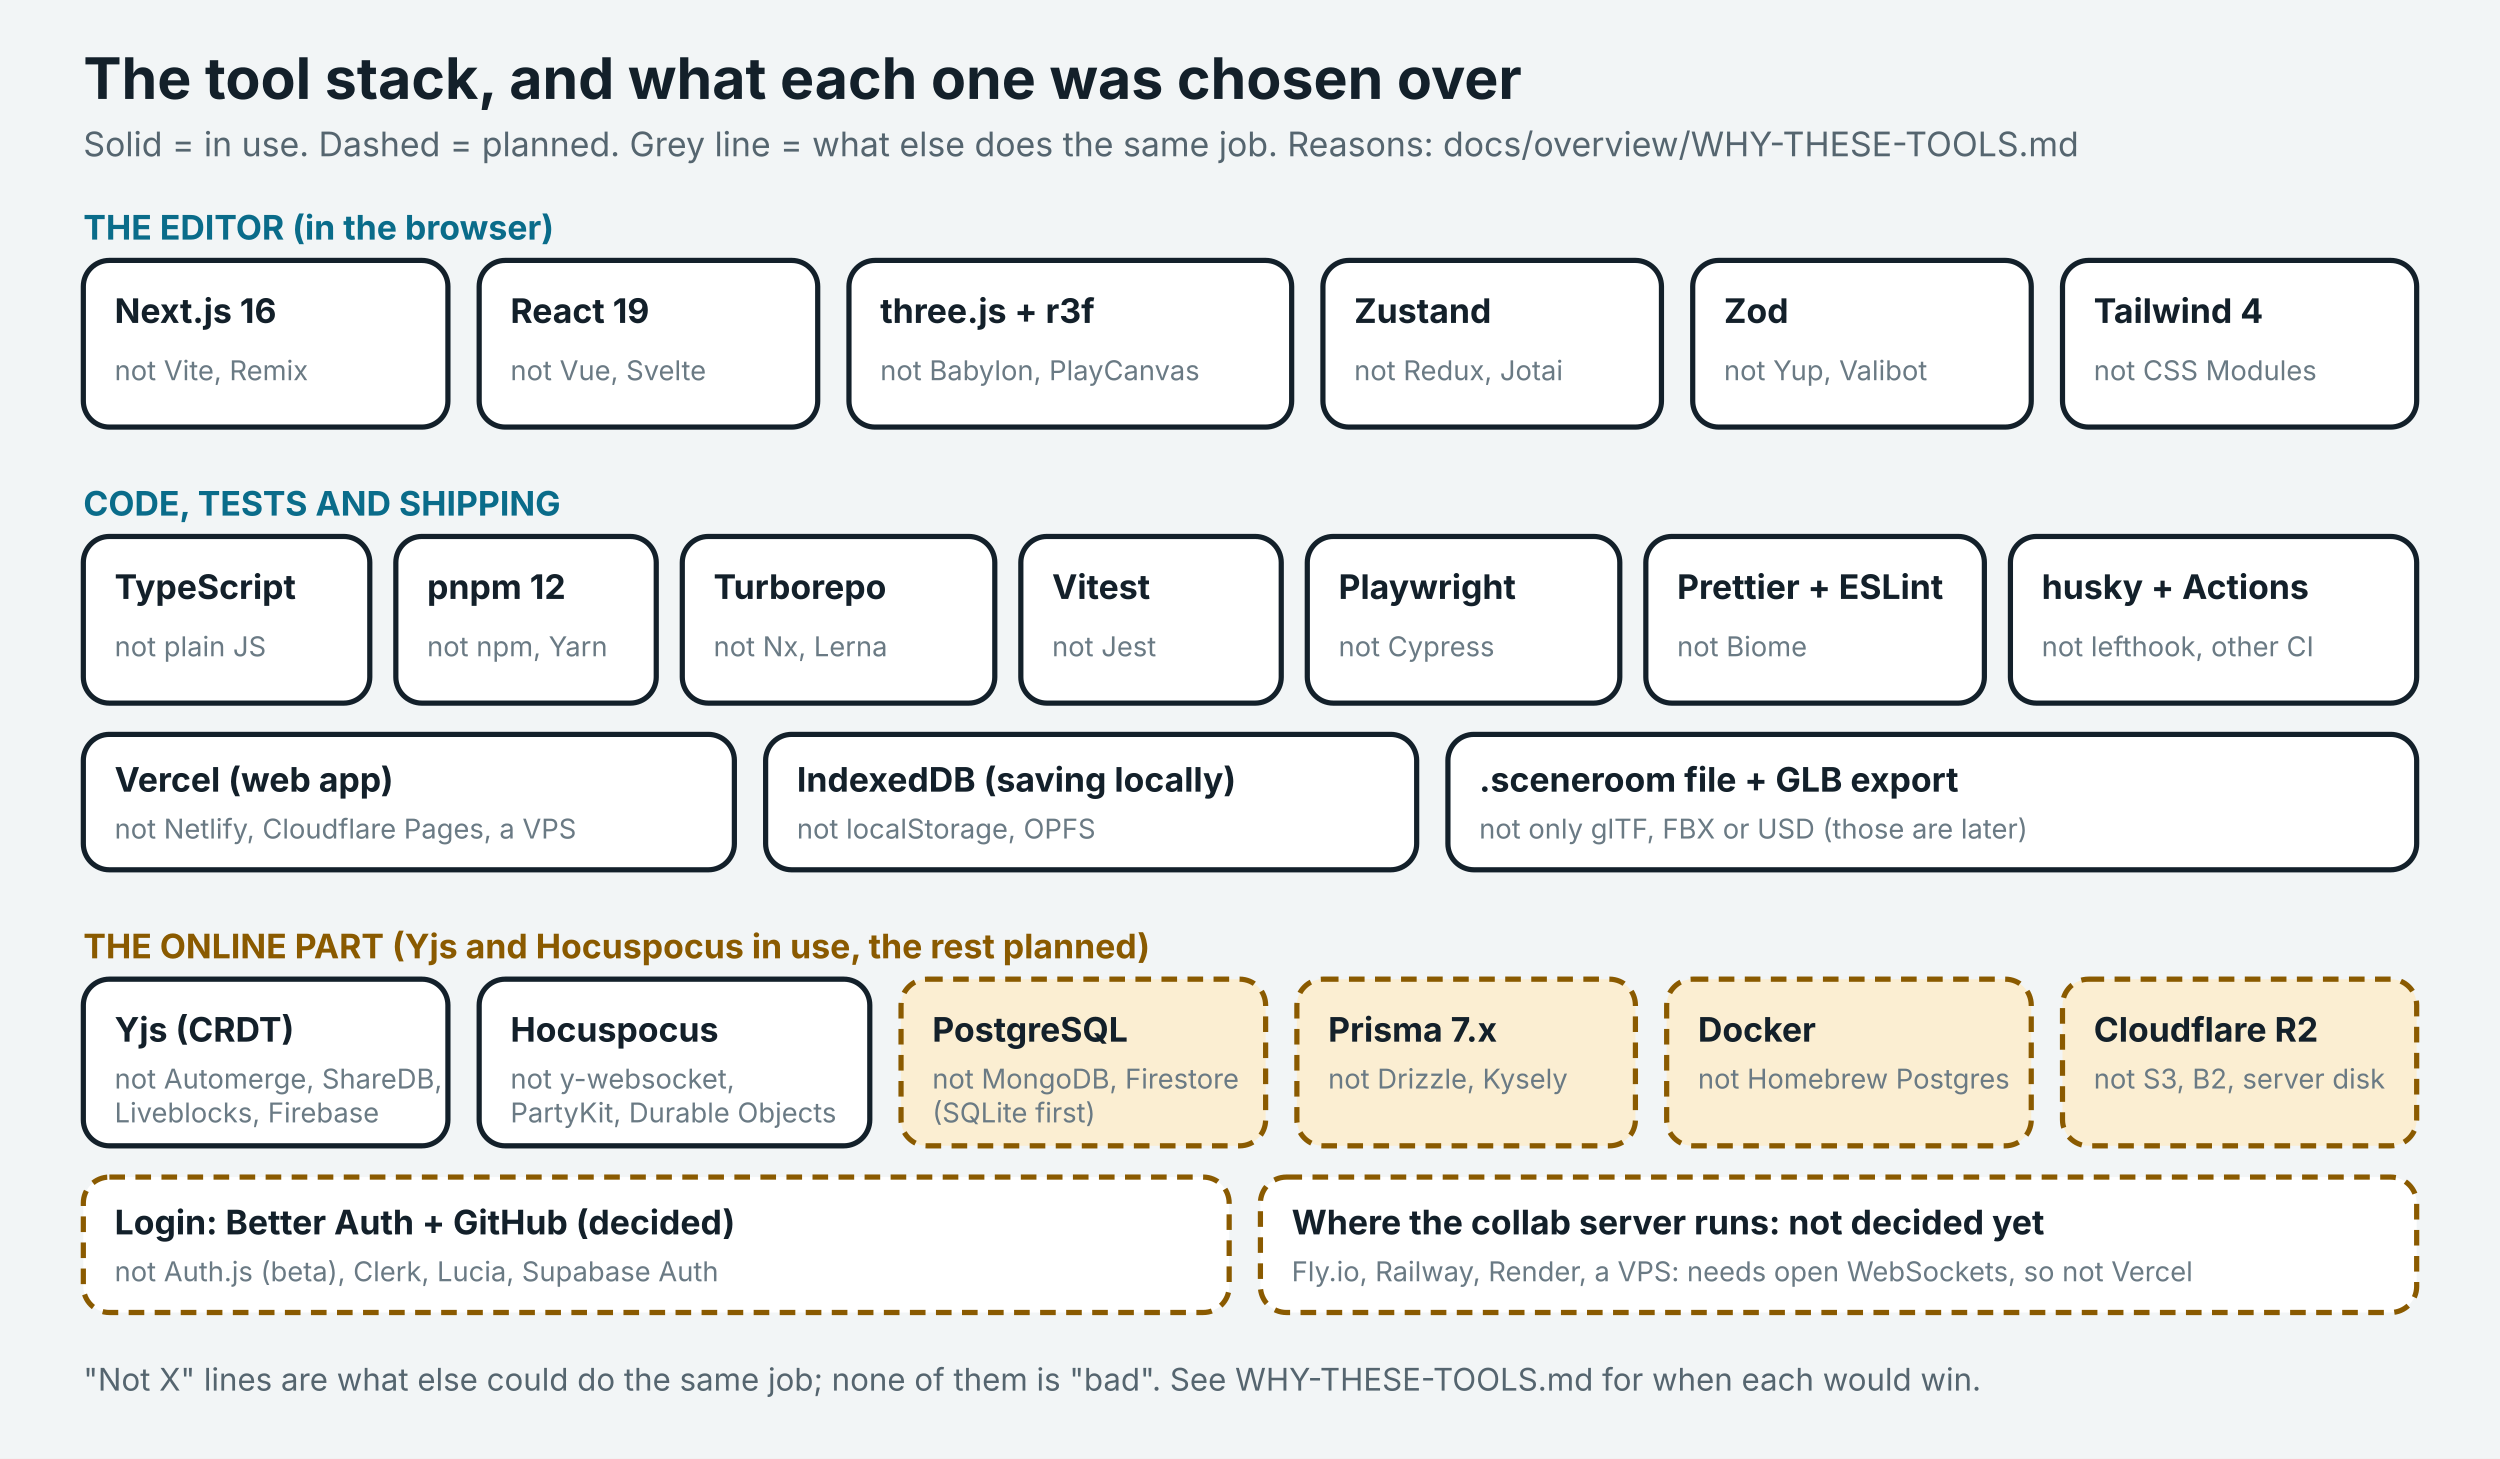
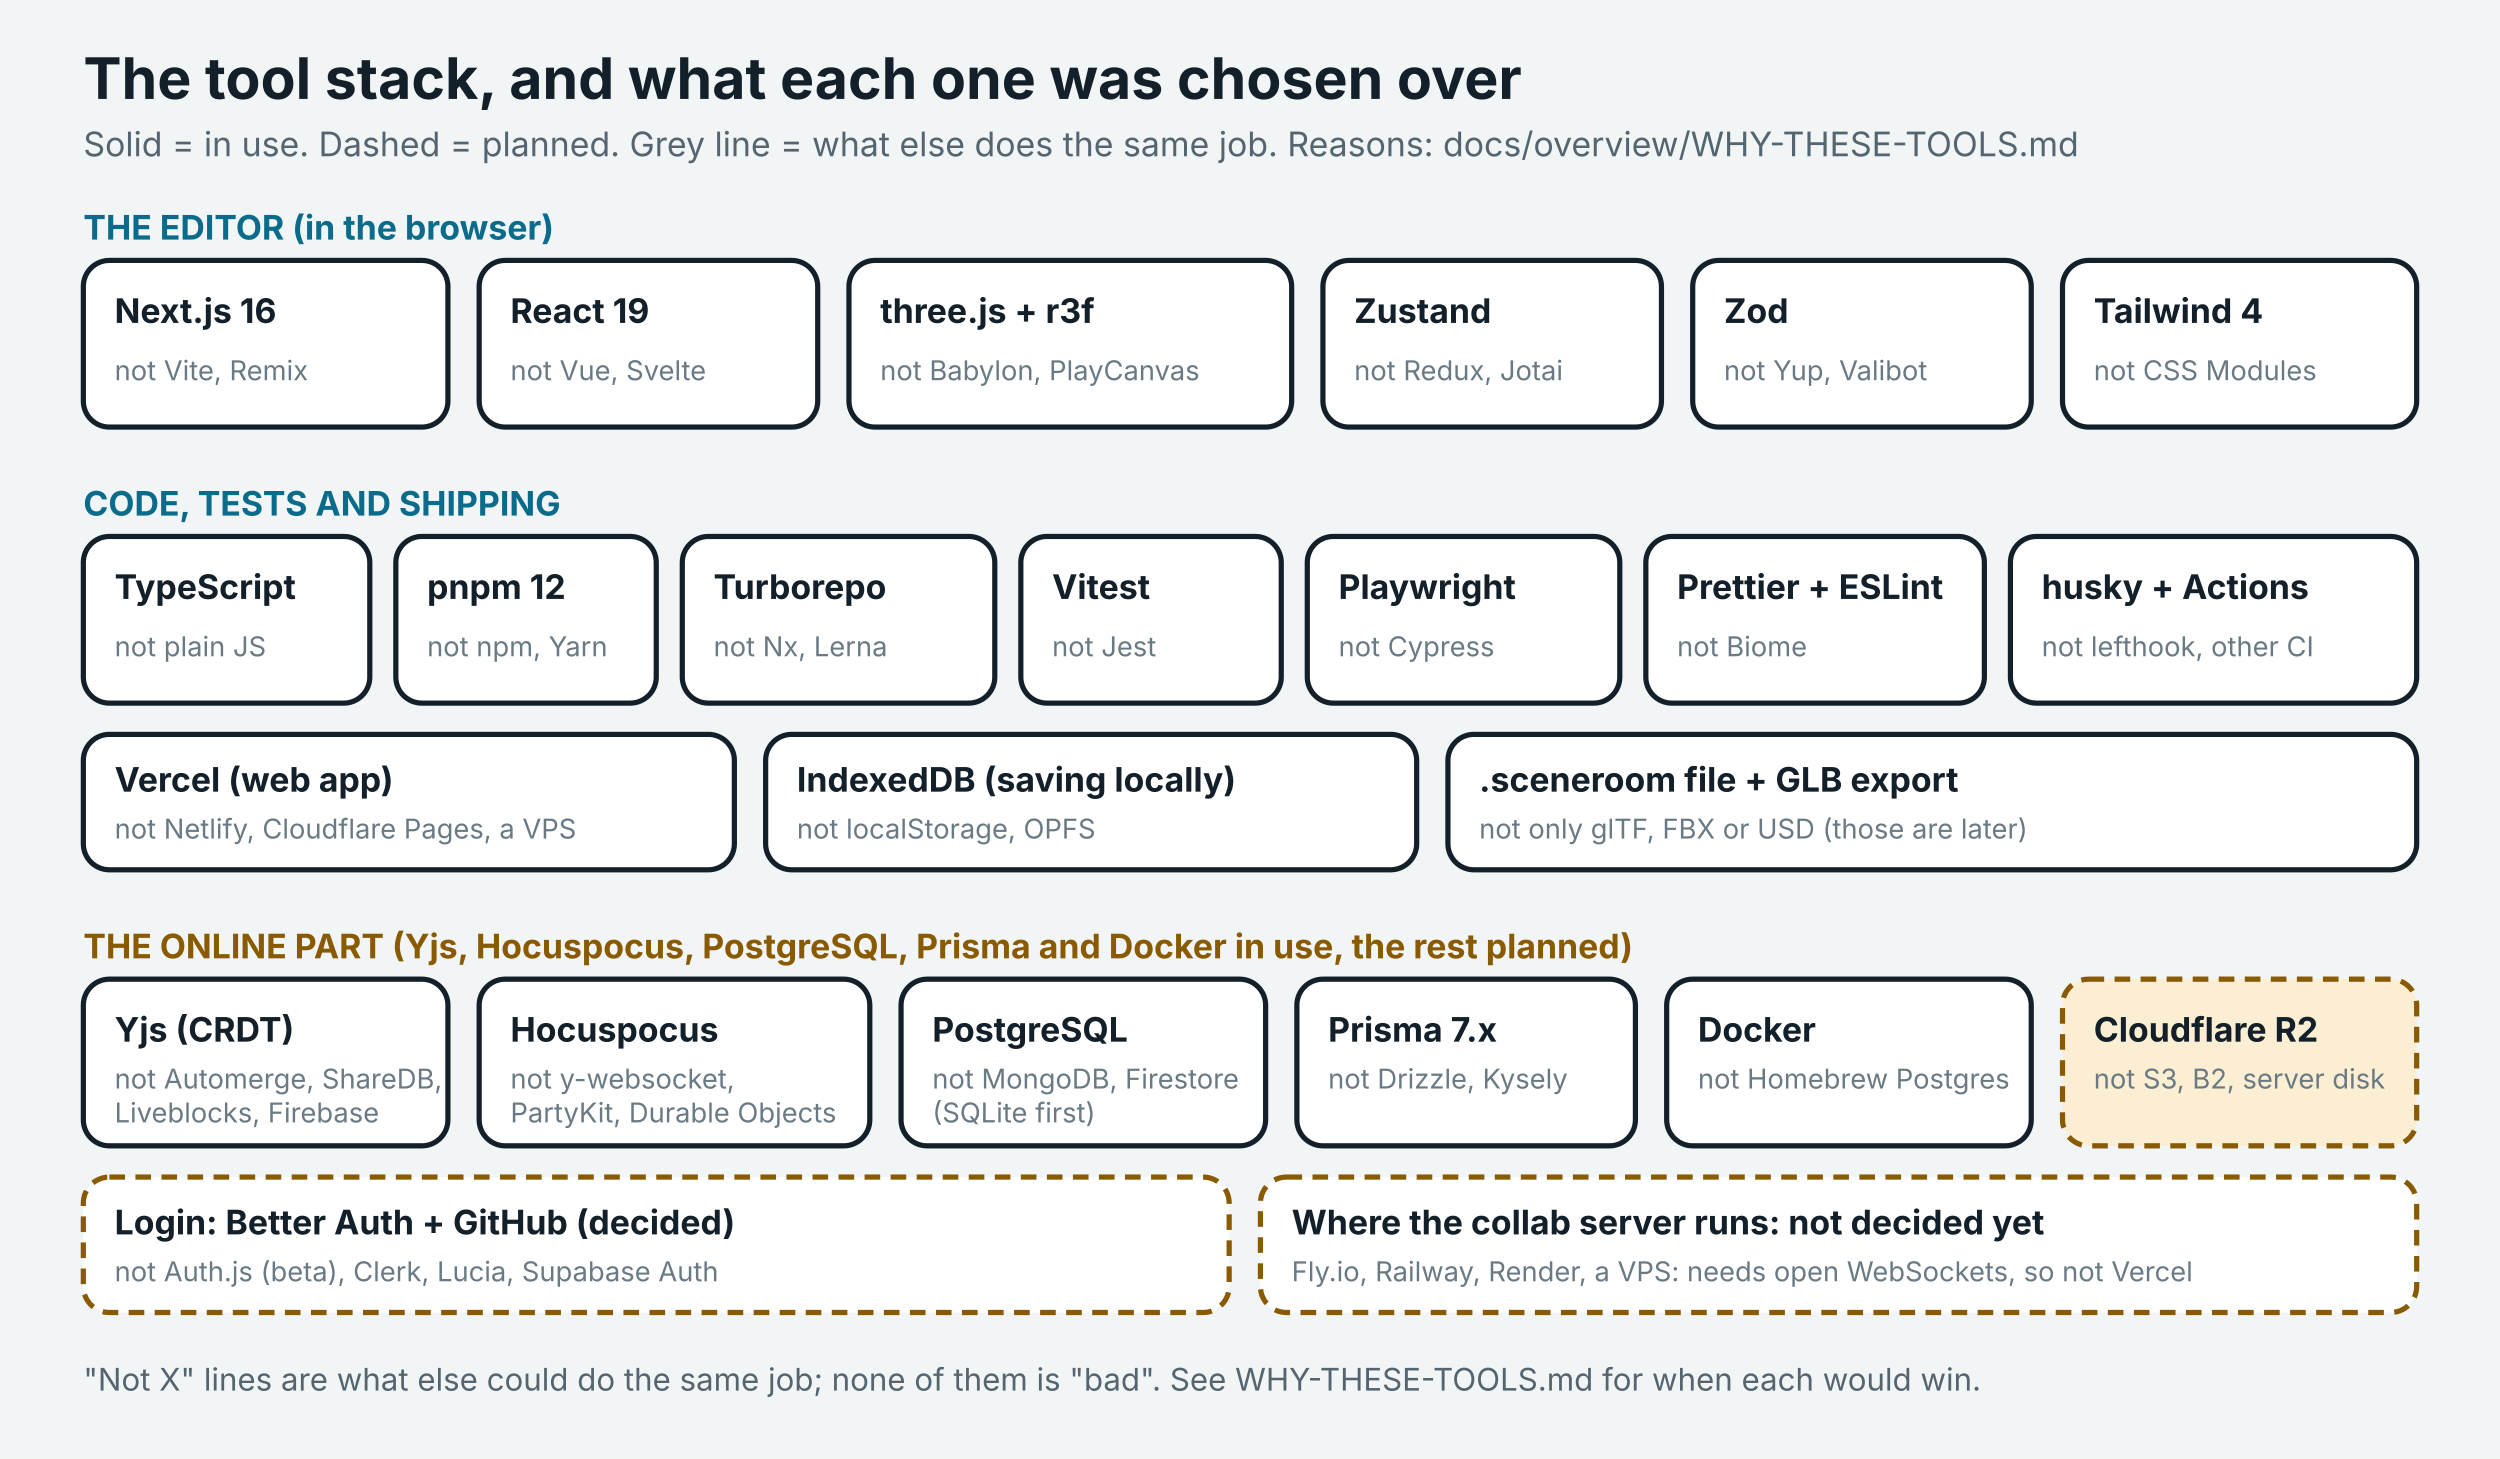
<svg xmlns="http://www.w3.org/2000/svg" viewBox="0 0 960 560" width="960" height="560" role="img" aria-labelledby="t d" font-family="Inter, system-ui, sans-serif">
  <rect width="960" height="560" fill="#f2f5f6" />
  <text x="32" y="38" font-size="22" font-weight="700" fill="#13202a">The tool stack, and what each one was chosen over</text>
  <text x="32" y="60" font-size="13" fill="#55656f">Solid = in use. Dashed = planned. Grey line = what else does the same job. Reasons: docs/overview/WHY-THESE-TOOLS.md</text>
  <text x="32" y="92" font-size="13" font-weight="700" fill="#0a6c8a">THE EDITOR (in the browser)</text>
  <rect x="32" y="100" width="140" height="64" rx="10" fill="#fff" stroke="#13202a" stroke-width="2" />
  <text x="44" y="124" font-size="13" font-weight="700" fill="#13202a">Next.js 16</text>
  <text x="44" y="146" font-size="10.5" fill="#6a7a84">not Vite, Remix</text>
  <rect x="184" y="100" width="130" height="64" rx="10" fill="#fff" stroke="#13202a" stroke-width="2" />
  <text x="196" y="124" font-size="13" font-weight="700" fill="#13202a">React 19</text>
  <text x="196" y="146" font-size="10.5" fill="#6a7a84">not Vue, Svelte</text>
  <rect x="326" y="100" width="170" height="64" rx="10" fill="#fff" stroke="#13202a" stroke-width="2" />
  <text x="338" y="124" font-size="13" font-weight="700" fill="#13202a">three.js + r3f</text>
  <text x="338" y="146" font-size="10.5" fill="#6a7a84">not Babylon, PlayCanvas</text>
  <rect x="508" y="100" width="130" height="64" rx="10" fill="#fff" stroke="#13202a" stroke-width="2" />
  <text x="520" y="124" font-size="13" font-weight="700" fill="#13202a">Zustand</text>
  <text x="520" y="146" font-size="10.5" fill="#6a7a84">not Redux, Jotai</text>
  <rect x="650" y="100" width="130" height="64" rx="10" fill="#fff" stroke="#13202a" stroke-width="2" />
  <text x="662" y="124" font-size="13" font-weight="700" fill="#13202a">Zod</text>
  <text x="662" y="146" font-size="10.5" fill="#6a7a84">not Yup, Valibot</text>
  <rect x="792" y="100" width="136" height="64" rx="10" fill="#fff" stroke="#13202a" stroke-width="2" />
  <text x="804" y="124" font-size="13" font-weight="700" fill="#13202a">Tailwind 4</text>
  <text x="804" y="146" font-size="10.5" fill="#6a7a84">not CSS Modules</text>
  <text x="32" y="198" font-size="13" font-weight="700" fill="#0a6c8a">CODE, TESTS AND SHIPPING</text>
  <rect x="32" y="206" width="110" height="64" rx="10" fill="#fff" stroke="#13202a" stroke-width="2" />
  <text x="44" y="230" font-size="13" font-weight="700" fill="#13202a">TypeScript</text>
  <text x="44" y="252" font-size="10.5" fill="#6a7a84">not plain JS</text>
  <rect x="152" y="206" width="100" height="64" rx="10" fill="#fff" stroke="#13202a" stroke-width="2" />
  <text x="164" y="230" font-size="13" font-weight="700" fill="#13202a">pnpm 12</text>
  <text x="164" y="252" font-size="10.5" fill="#6a7a84">not npm, Yarn</text>
  <rect x="262" y="206" width="120" height="64" rx="10" fill="#fff" stroke="#13202a" stroke-width="2" />
  <text x="274" y="230" font-size="13" font-weight="700" fill="#13202a">Turborepo</text>
  <text x="274" y="252" font-size="10.5" fill="#6a7a84">not Nx, Lerna</text>
  <rect x="392" y="206" width="100" height="64" rx="10" fill="#fff" stroke="#13202a" stroke-width="2" />
  <text x="404" y="230" font-size="13" font-weight="700" fill="#13202a">Vitest</text>
  <text x="404" y="252" font-size="10.5" fill="#6a7a84">not Jest</text>
  <rect x="502" y="206" width="120" height="64" rx="10" fill="#fff" stroke="#13202a" stroke-width="2" />
  <text x="514" y="230" font-size="13" font-weight="700" fill="#13202a">Playwright</text>
  <text x="514" y="252" font-size="10.5" fill="#6a7a84">not Cypress</text>
  <rect x="632" y="206" width="130" height="64" rx="10" fill="#fff" stroke="#13202a" stroke-width="2" />
  <text x="644" y="230" font-size="13" font-weight="700" fill="#13202a">Prettier + ESLint</text>
  <text x="644" y="252" font-size="10.5" fill="#6a7a84">not Biome</text>
  <rect x="772" y="206" width="156" height="64" rx="10" fill="#fff" stroke="#13202a" stroke-width="2" />
  <text x="784" y="230" font-size="13" font-weight="700" fill="#13202a">husky + Actions</text>
  <text x="784" y="252" font-size="10.5" fill="#6a7a84">not lefthook, other CI</text>
  <rect x="32" y="282" width="250" height="52" rx="10" fill="#fff" stroke="#13202a" stroke-width="2" />
  <text x="44" y="304" font-size="13" font-weight="700" fill="#13202a">Vercel (web app)</text>
  <text x="44" y="322" font-size="10.5" fill="#6a7a84">not Netlify, Cloudflare Pages, a VPS</text>
  <rect x="294" y="282" width="250" height="52" rx="10" fill="#fff" stroke="#13202a" stroke-width="2" />
  <text x="306" y="304" font-size="13" font-weight="700" fill="#13202a">IndexedDB (saving locally)</text>
  <text x="306" y="322" font-size="10.5" fill="#6a7a84">not localStorage, OPFS</text>
  <rect x="556" y="282" width="372" height="52" rx="10" fill="#fff" stroke="#13202a" stroke-width="2" />
  <text x="568" y="304" font-size="13" font-weight="700" fill="#13202a">.sceneroom file + GLB export</text>
  <text x="568" y="322" font-size="10.5" fill="#6a7a84">not only glTF, FBX or USD (those are later)</text>
-   <text x="32" y="368" font-size="13" font-weight="700" fill="#8a5a00">THE ONLINE PART (Yjs and Hocuspocus in use, the rest planned)</text>
+   <text x="32" y="368" font-size="13" font-weight="700" fill="#8a5a00">THE ONLINE PART (Yjs, Hocuspocus, PostgreSQL, Prisma and Docker in use, the rest planned)</text>
  <rect x="32" y="376" width="140" height="64" rx="10" fill="#fff" stroke="#13202a" stroke-width="2" />
  <text x="44" y="400" font-size="13" font-weight="700" fill="#13202a">Yjs (CRDT)</text>
  <text x="44" y="418" font-size="10.5" fill="#6a7a84">not Automerge, ShareDB,</text>
  <text x="44" y="431" font-size="10.5" fill="#6a7a84">Liveblocks, Firebase</text>
  <rect x="184" y="376" width="150" height="64" rx="10" fill="#fff" stroke="#13202a" stroke-width="2" />
  <text x="196" y="400" font-size="13" font-weight="700" fill="#13202a">Hocuspocus</text>
  <text x="196" y="418" font-size="10.5" fill="#6a7a84">not y-websocket,</text>
  <text x="196" y="431" font-size="10.5" fill="#6a7a84">PartyKit, Durable Objects</text>
-   <rect x="346" y="376" width="140" height="64" rx="10" fill="#fbeed2" stroke="#8a5a00" stroke-width="2" stroke-dasharray="6 4" />
+   <rect x="346" y="376" width="140" height="64" rx="10" fill="#fff" stroke="#13202a" stroke-width="2" />
  <text x="358" y="400" font-size="13" font-weight="700" fill="#13202a">PostgreSQL</text>
  <text x="358" y="418" font-size="10.5" fill="#6a7a84">not MongoDB, Firestore</text>
  <text x="358" y="431" font-size="10.5" fill="#6a7a84">(SQLite first)</text>
-   <rect x="498" y="376" width="130" height="64" rx="10" fill="#fbeed2" stroke="#8a5a00" stroke-width="2" stroke-dasharray="6 4" />
+   <rect x="498" y="376" width="130" height="64" rx="10" fill="#fff" stroke="#13202a" stroke-width="2" />
  <text x="510" y="400" font-size="13" font-weight="700" fill="#13202a">Prisma 7.x</text>
  <text x="510" y="418" font-size="10.5" fill="#6a7a84">not Drizzle, Kysely</text>
-   <rect x="640" y="376" width="140" height="64" rx="10" fill="#fbeed2" stroke="#8a5a00" stroke-width="2" stroke-dasharray="6 4" />
+   <rect x="640" y="376" width="140" height="64" rx="10" fill="#fff" stroke="#13202a" stroke-width="2" />
  <text x="652" y="400" font-size="13" font-weight="700" fill="#13202a">Docker</text>
  <text x="652" y="418" font-size="10.5" fill="#6a7a84">not Homebrew Postgres</text>
  <rect x="792" y="376" width="136" height="64" rx="10" fill="#fbeed2" stroke="#8a5a00" stroke-width="2" stroke-dasharray="6 4" />
  <text x="804" y="400" font-size="13" font-weight="700" fill="#13202a">Cloudflare R2</text>
  <text x="804" y="418" font-size="10.5" fill="#6a7a84">not S3, B2, server disk</text>
  <rect x="32" y="452" width="440" height="52" rx="10" fill="#fff" stroke="#8a5a00" stroke-width="2" stroke-dasharray="6 4" />
  <text x="44" y="474" font-size="13" font-weight="700" fill="#13202a">Login: Better Auth + GitHub (decided)</text>
  <text x="44" y="492" font-size="10.5" fill="#6a7a84">not Auth.js (beta), Clerk, Lucia, Supabase Auth</text>
  <rect x="484" y="452" width="444" height="52" rx="10" fill="#fff" stroke="#8a5a00" stroke-width="2" stroke-dasharray="6 4" />
  <text x="496" y="474" font-size="13" font-weight="700" fill="#13202a">Where the collab server runs: not decided yet</text>
  <text x="496" y="492" font-size="10.5" fill="#6a7a84">Fly.io, Railway, Render, a VPS: needs open WebSockets, so not Vercel</text>
  <text x="32" y="534" font-size="12" fill="#55656f">"Not X" lines are what else could do the same job; none of them is "bad". See WHY-THESE-TOOLS.md for when each would win.</text>
</svg>
